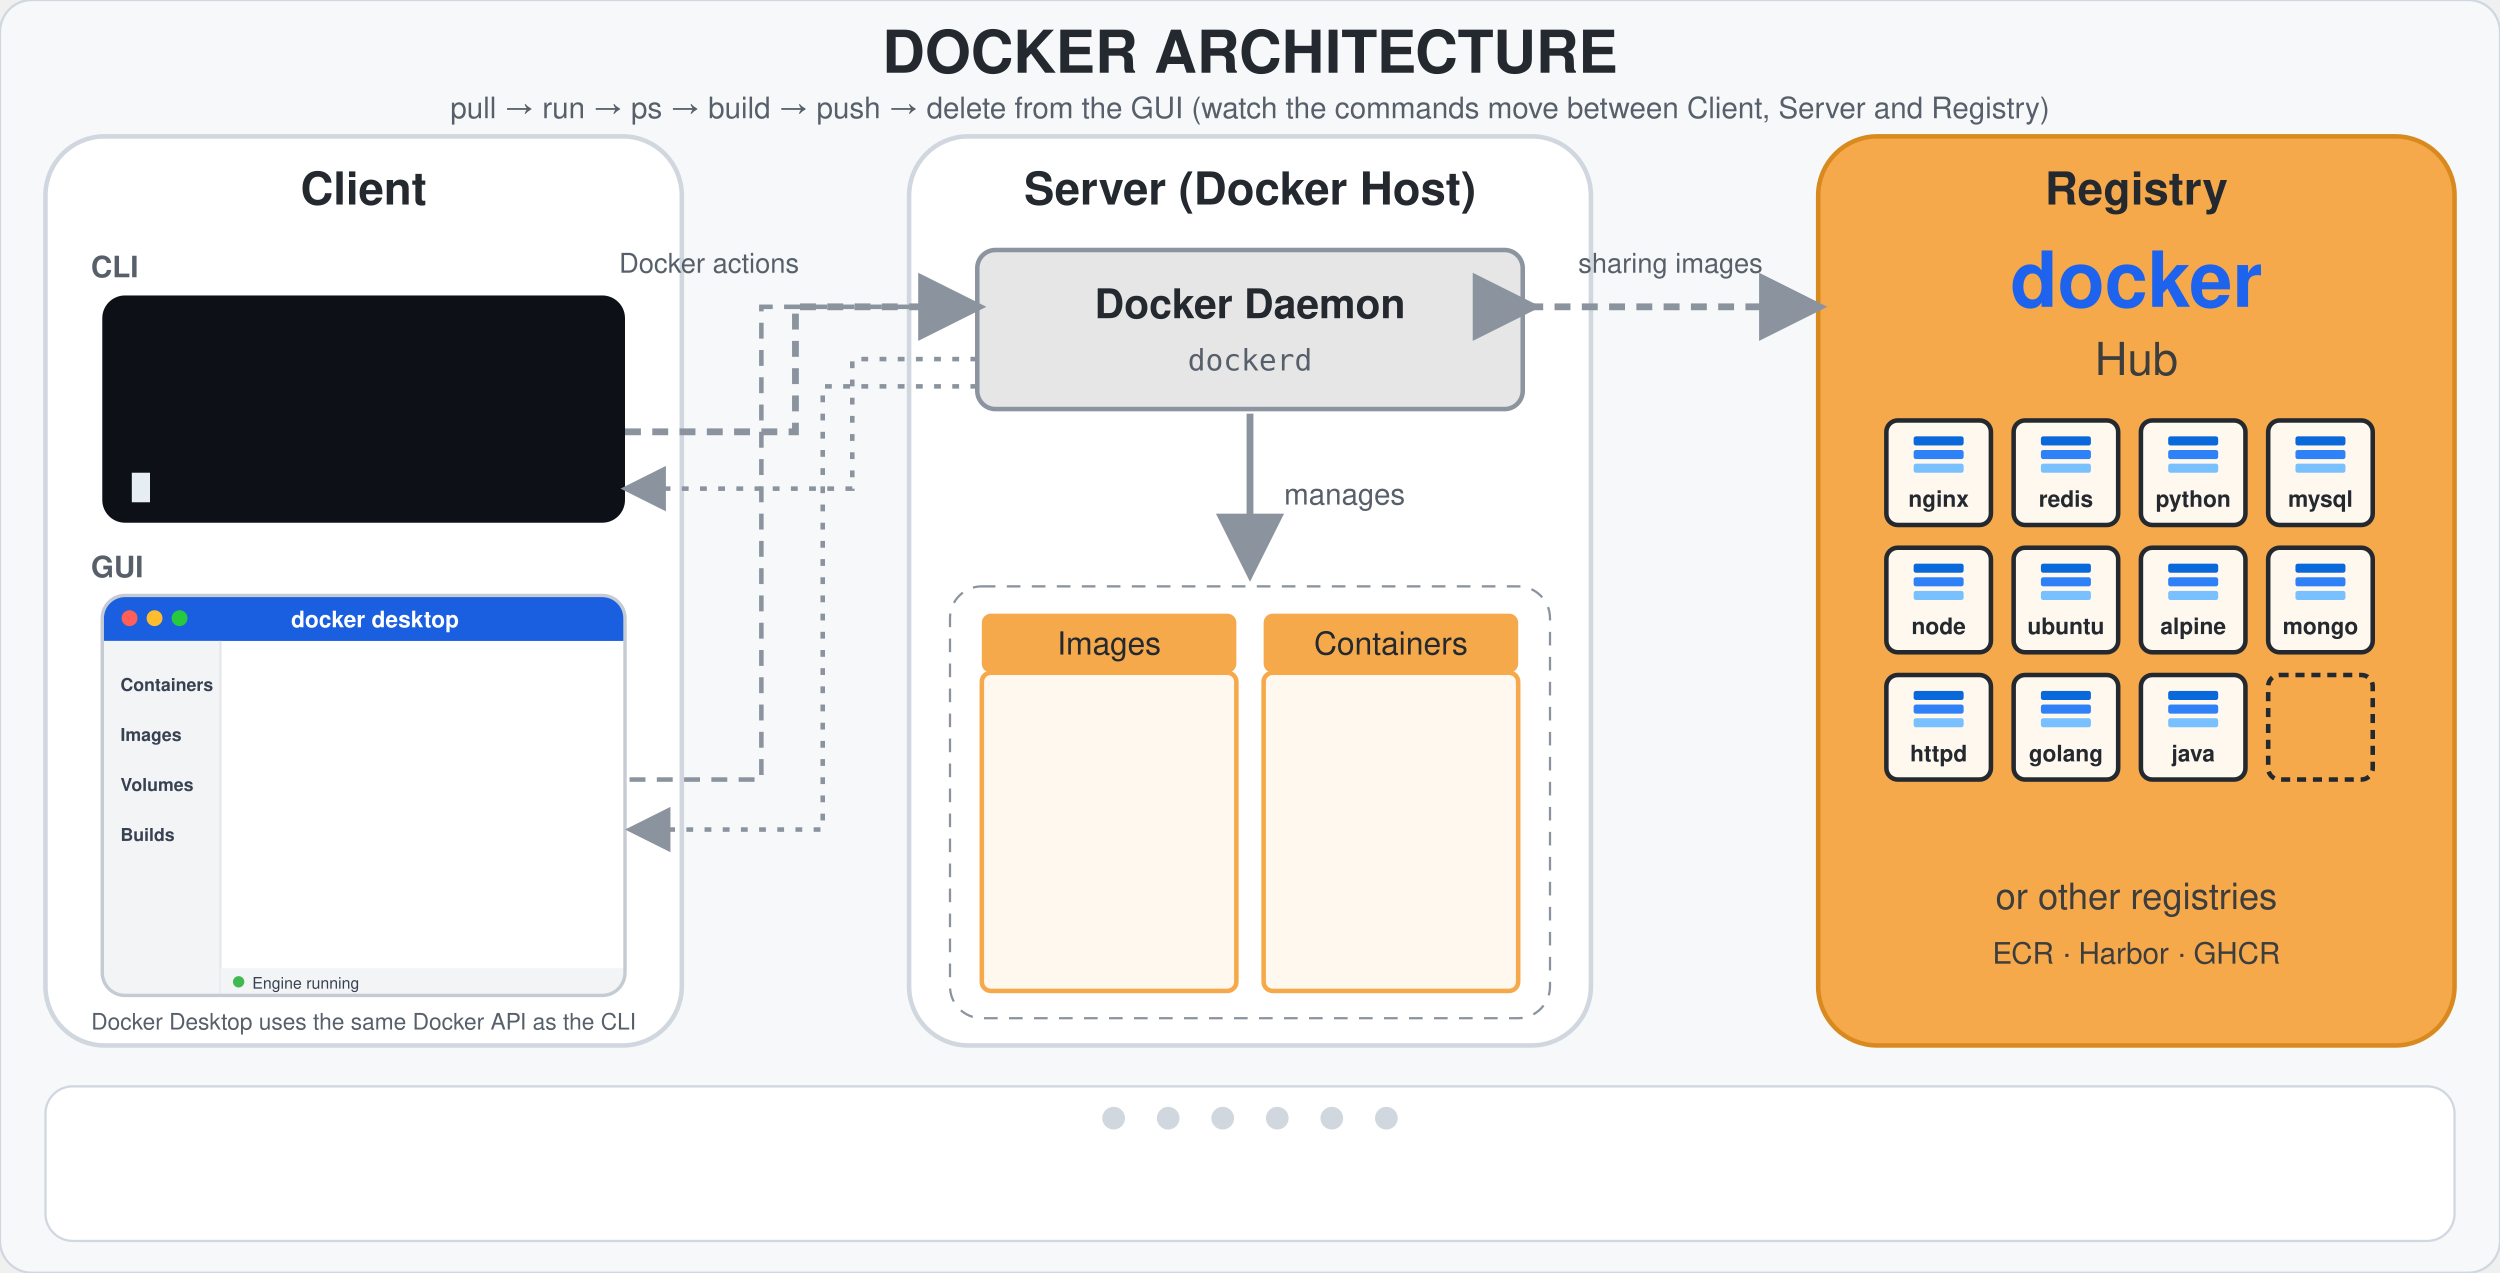
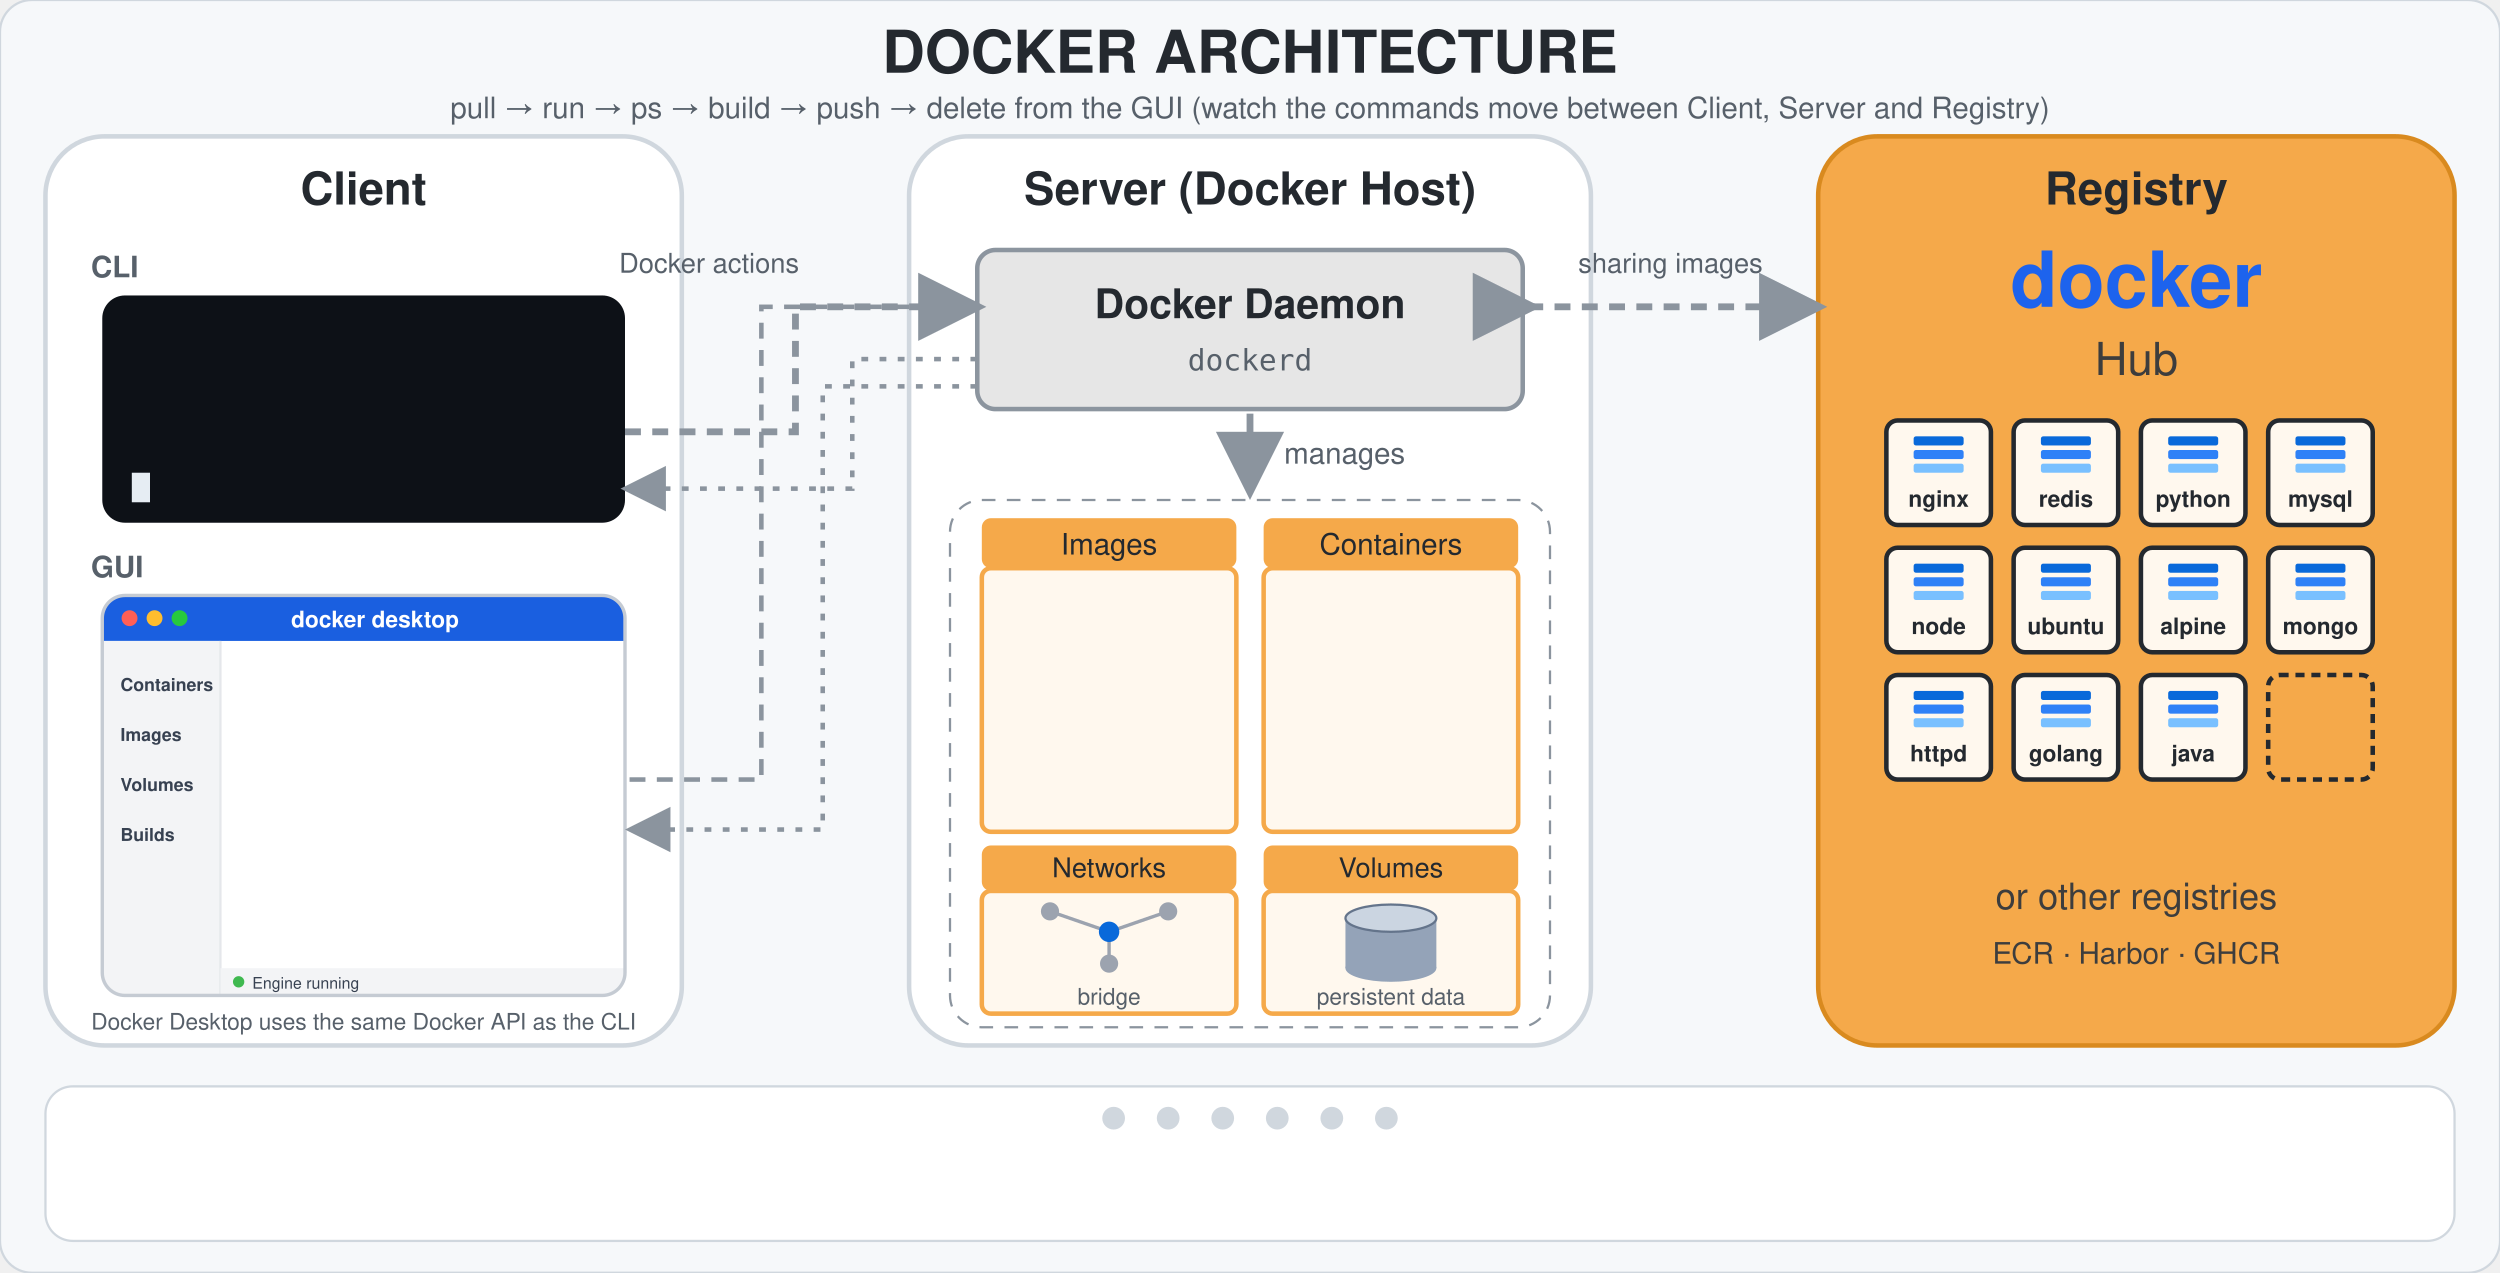
<svg xmlns="http://www.w3.org/2000/svg" viewBox="0 0 1100 560" width="1100" height="560" font-family="Segoe UI, Helvetica, Arial, sans-serif">
  <defs>
    <marker id="arrow" markerWidth="10" markerHeight="10" refX="8" refY="5" orient="auto">
      <path d="M0,0 L10,5 L0,10 z" fill="#8b949e" />
    </marker>
  </defs>
  <rect x="0" y="0" width="1100" height="560" rx="14" fill="#f6f8fa" stroke="#d0d7de" />
  <text x="550" y="32" text-anchor="middle" font-size="26" font-weight="700" fill="#24292f">DOCKER ARCHITECTURE</text>
  <text x="550" y="52" text-anchor="middle" font-size="13" fill="#57606a">pull → run → ps → build → push → delete from the GUI   (watch the commands move between Client, Server and Registry)</text>
  <rect x="20" y="60" width="280" height="400" rx="26" fill="#ffffff" stroke="#d0d7de" stroke-width="2" />
  <text x="160" y="90" text-anchor="middle" font-size="20" font-weight="700" fill="#24292f">Client</text>
  <text x="40" y="122" font-size="13" font-weight="600" fill="#57606a">CLI</text>
  <rect x="45" y="130" width="230" height="100" rx="10" fill="#0d1117" />
  <text x="58" y="152" font-size="11" fill="#7ee787" font-family="monospace" opacity="0">
    <animate attributeName="opacity" values="0;0;1;1;0;0" keyTimes="0;0.009;0.016;0.191;0.197;1" dur="32s" repeatCount="indefinite" />$ docker pull nginx</text>
  <text x="58" y="152" font-size="11" fill="#7ee787" font-family="monospace" opacity="0">
    <animate attributeName="opacity" values="0;0;1;1;0;0" keyTimes="0;0.197;0.203;0.331;0.338;1" dur="32s" repeatCount="indefinite" />$ docker run -d --name web nginx</text>
  <text x="58" y="152" font-size="11" fill="#7ee787" font-family="monospace" opacity="0">
    <animate attributeName="opacity" values="0;0;1;1;0;0" keyTimes="0;0.338;0.344;0.472;0.478;1" dur="32s" repeatCount="indefinite" />$ docker ps</text>
  <text x="58" y="152" font-size="11" fill="#7ee787" font-family="monospace" opacity="0">
    <animate attributeName="opacity" values="0;0;1;1;0;0" keyTimes="0;0.478;0.484;0.637;0.644;1" dur="32s" repeatCount="indefinite" />$ docker build -t myapp .</text>
  <text x="58" y="152" font-size="11" fill="#7ee787" font-family="monospace" opacity="0">
    <animate attributeName="opacity" values="0;0;1;1;0;0" keyTimes="0;0.644;0.65;0.838;0.844;1" dur="32s" repeatCount="indefinite" />$ docker push myuser/myapp</text>
  <text x="58" y="152" font-size="11" fill="#8b949e" font-family="monospace" opacity="0">
    <animate attributeName="opacity" values="0;0;1;1;0;0" keyTimes="0;0.844;0.85;0.981;0.988;1" dur="32s" repeatCount="indefinite" /># same action, from the GUI</text>
  <text x="58" y="172" font-size="11" fill="#c9d1d9" font-family="monospace" opacity="0">
    <animate attributeName="opacity" values="0;0;1;1;0;0" keyTimes="0;0.156;0.163;0.191;0.197;1" dur="32s" repeatCount="indefinite" />Status: Downloaded</text>
  <text x="58" y="188" font-size="11" fill="#c9d1d9" font-family="monospace" opacity="0">
    <animate attributeName="opacity" values="0;0;1;1;0;0" keyTimes="0;0.156;0.163;0.191;0.197;1" dur="32s" repeatCount="indefinite" />newer image for nginx</text>
  <text x="58" y="172" font-size="11" fill="#c9d1d9" font-family="monospace" opacity="0">
    <animate attributeName="opacity" values="0;0;1;1;0;0" keyTimes="0;0.281;0.287;0.331;0.338;1" dur="32s" repeatCount="indefinite" />a3f9c1d2b7e4...</text>
  <text x="58" y="172" font-size="11" fill="#c9d1d9" font-family="monospace" opacity="0">
    <animate attributeName="opacity" values="0;0;1;1;0;0" keyTimes="0;0.434;0.441;0.472;0.478;1" dur="32s" repeatCount="indefinite" />NAMES IMAGE STATUS</text>
  <text x="58" y="188" font-size="11" fill="#c9d1d9" font-family="monospace" opacity="0">
    <animate attributeName="opacity" values="0;0;1;1;0;0" keyTimes="0;0.434;0.441;0.472;0.478;1" dur="32s" repeatCount="indefinite" />web   nginx Up 5s</text>
  <text x="58" y="172" font-size="11" fill="#c9d1d9" font-family="monospace" opacity="0">
    <animate attributeName="opacity" values="0;0;1;1;0;0" keyTimes="0;0.588;0.594;0.637;0.644;1" dur="32s" repeatCount="indefinite" />naming to</text>
  <text x="58" y="188" font-size="11" fill="#c9d1d9" font-family="monospace" opacity="0">
    <animate attributeName="opacity" values="0;0;1;1;0;0" keyTimes="0;0.588;0.594;0.637;0.644;1" dur="32s" repeatCount="indefinite" />docker.io/library/myapp</text>
  <text x="58" y="172" font-size="11" fill="#c9d1d9" font-family="monospace" opacity="0">
    <animate attributeName="opacity" values="0;0;1;1;0;0" keyTimes="0;0.8;0.806;0.838;0.844;1" dur="32s" repeatCount="indefinite" />latest: digest:</text>
  <text x="58" y="188" font-size="11" fill="#c9d1d9" font-family="monospace" opacity="0">
    <animate attributeName="opacity" values="0;0;1;1;0;0" keyTimes="0;0.8;0.806;0.838;0.844;1" dur="32s" repeatCount="indefinite" />sha256:9f2c... pushed</text>
  <rect x="58" y="208" width="8" height="13" fill="#e6edf3">
    <animate attributeName="opacity" values="1;0;1" dur="1s" repeatCount="indefinite" />
  </rect>
  <text x="40" y="254" font-size="13" font-weight="600" fill="#57606a">GUI</text>
  <clipPath id="guiclip">
    <rect x="45" y="262" width="230" height="176" rx="10" />
  </clipPath>
  <g clip-path="url(#guiclip)">
    <rect x="45" y="262" width="230" height="176" fill="#ffffff" />
    <rect x="45" y="262" width="230" height="20" fill="#1a5fe0" />
    <circle cx="57" cy="272" r="3.5" fill="#ff5f56" />
    <circle cx="68" cy="272" r="3.5" fill="#ffbd2e" />
    <circle cx="79" cy="272" r="3.5" fill="#27c93f" />
    <text x="165" y="276" text-anchor="middle" font-size="10" font-weight="700" fill="#ffffff">docker desktop</text>
    <rect x="45" y="282" width="52" height="156" fill="#f3f4f6" />
    <line x1="97" y1="282" x2="97" y2="438" stroke="#e5e7eb" />
    <rect x="48" y="292" width="46" height="18" rx="4" fill="#dbe7ff" opacity="0">
      <animate attributeName="opacity" values="0;0;1;1;0;0;1;1;0;0;1;1;0;0" keyTimes="0;0.003;0.009;0.122;0.128;0.259;0.266;0.537;0.544;0.656;0.662;0.981;0.988;1" dur="32s" repeatCount="indefinite" />
    </rect>
    <rect x="48" y="314" width="46" height="18" rx="4" fill="#dbe7ff" opacity="0">
      <animate attributeName="opacity" values="0;0;1;1;0;0;1;1;0;0" keyTimes="0;0.128;0.134;0.253;0.259;0.544;0.55;0.65;0.656;1" dur="32s" repeatCount="indefinite" />
    </rect>
    <text x="53" y="304" font-size="7.8" font-weight="600" fill="#374151">Containers</text>
    <text x="53" y="326" font-size="7.8" font-weight="600" fill="#374151">Images</text>
    <text x="53" y="348" font-size="7.8" font-weight="600" fill="#374151">Volumes</text>
    <text x="53" y="370" font-size="7.8" font-weight="600" fill="#374151">Builds</text>
    <rect x="97" y="426" width="178" height="12" fill="#f3f4f6" />
    <circle cx="105" cy="432" r="2.5" fill="#3fb950" />
    <text x="111" y="435" font-size="7" fill="#374151">Engine running</text>
    <g opacity="0">
      <animate attributeName="opacity" values="0;0;1;1;0;0;1;1;0;0;1;1;0;0" keyTimes="0;0.003;0.009;0.122;0.128;0.259;0.266;0.537;0.544;0.656;0.662;0.981;0.988;1" dur="32s" repeatCount="indefinite" />
      <text x="106" y="300" font-size="12" font-weight="700" fill="#111827">Containers</text>
      <text x="120" y="322" font-size="8" fill="#6b7280">Name</text>
      <text x="160" y="322" font-size="8" fill="#6b7280">Image</text>
      <text x="222" y="322" font-size="8" fill="#6b7280">Actions</text>
      <line x1="102" y1="326" x2="270" y2="326" stroke="#e5e7eb" />
    </g>
    <text x="120" y="346" font-size="9" fill="#6b7280" opacity="0">
      <animate attributeName="opacity" values="0;0;1;1;0;0;1;1;0;0" keyTimes="0;0.003;0.009;0.122;0.128;0.938;0.944;0.981;0.988;1" dur="32s" repeatCount="indefinite" />No containers running</text>
    <g opacity="0">
      <animate attributeName="opacity" values="0;0;1;1;0;0;1;1;0;0" keyTimes="0;0.266;0.272;0.537;0.544;0.656;0.662;0.931;0.938;1" dur="32s" repeatCount="indefinite" />
      <rect x="102" y="331" width="168" height="22" rx="3" fill="#f9fafb" stroke="#e5e7eb" />
      <circle cx="112" cy="342" r="4" fill="#3fb950" />
      <text x="120" y="345" font-size="9.5" fill="#111827">web</text>
      <text x="160" y="345" font-size="9.5" fill="#1d4ed8" text-decoration="underline">nginx</text>
      <rect x="205" y="337" width="9" height="9" rx="1.5" fill="#9ca3af" />
      <circle cx="228" cy="338" r="1.3" fill="#6b7280" />
      <circle cx="228" cy="342" r="1.3" fill="#6b7280" />
      <circle cx="228" cy="346" r="1.3" fill="#6b7280" />
      <line x1="247" y1="338" x2="257" y2="338" stroke="#6b7280" stroke-width="1.8" />
      <rect x="249" y="340" width="6" height="8" rx="1" fill="#6b7280" />
    </g>
    <g opacity="0">
      <animate attributeName="opacity" values="0;0;1;1;0;0;1;1;0;0" keyTimes="0;0.128;0.134;0.253;0.259;0.544;0.55;0.65;0.656;1" dur="32s" repeatCount="indefinite" />
      <text x="106" y="300" font-size="12" font-weight="700" fill="#111827">Images</text>
      <text x="110" y="322" font-size="8" fill="#6b7280">Name</text>
      <text x="172" y="322" font-size="8" fill="#6b7280">Tag</text>
      <text x="228" y="322" font-size="8" fill="#6b7280">Size</text>
      <line x1="102" y1="326" x2="270" y2="326" stroke="#e5e7eb" />
    </g>
    <g opacity="0">
      <animate attributeName="opacity" values="0;0;1;1;0;0;1;1;0;0" keyTimes="0;0.153;0.159;0.253;0.259;0.544;0.55;0.65;0.656;1" dur="32s" repeatCount="indefinite" />
      <rect x="102" y="331" width="168" height="22" rx="3" fill="#f9fafb" stroke="#e5e7eb" />
      <text x="110" y="345" font-size="9.5" fill="#111827">nginx</text>
      <text x="172" y="345" font-size="9.5" fill="#6b7280">latest</text>
      <text x="228" y="345" font-size="9.5" fill="#6b7280">192 MB</text>
    </g>
    <g opacity="0">
      <animate attributeName="opacity" values="0;0;1;1;0;0" keyTimes="0;0.572;0.578;0.65;0.656;1" dur="32s" repeatCount="indefinite" />
      <rect x="102" y="357" width="168" height="22" rx="3" fill="#f9fafb" stroke="#e5e7eb" />
      <text x="110" y="371" font-size="9.5" fill="#111827">myapp</text>
      <text x="172" y="371" font-size="9.5" fill="#6b7280">latest</text>
      <text x="228" y="371" font-size="9.5" fill="#6b7280">45 MB</text>
    </g>
  </g>
  <rect x="45" y="262" width="230" height="176" rx="10" fill="none" stroke="#c5cbd3" stroke-width="1.5" />
  <rect x="45" y="262" width="230" height="176" rx="10" fill="none" stroke="#388bfd" stroke-width="3" opacity="0">
    <animate attributeName="opacity" values="0;0;1;1;0;0;1;1;0;0;1;1;0;0;1;1;0;0;1;1;0;0" keyTimes="0;0.131;0.138;0.15;0.156;0.263;0.269;0.281;0.287;0.544;0.55;0.569;0.575;0.794;0.8;0.812;0.819;0.941;0.947;0.959;0.966;1" dur="32s" repeatCount="indefinite" />
  </rect>
  <text x="160" y="453" text-anchor="middle" font-size="10" fill="#57606a">Docker Desktop uses the same Docker API as the CLI</text>
  <rect x="400" y="60" width="300" height="400" rx="26" fill="#ffffff" stroke="#d0d7de" stroke-width="2" />
  <text x="550" y="90" text-anchor="middle" font-size="20" font-weight="700" fill="#24292f">Server (Docker Host)</text>
  <rect x="430" y="110" width="240" height="70" rx="8" fill="#e6e6e6" stroke="#8c959f" stroke-width="2" />
  <rect x="430" y="110" width="240" height="70" rx="8" fill="#a5d0ff" stroke="#388bfd" stroke-width="2" opacity="0">
    <animate attributeName="opacity" values="0;0;1;1;0;0;1;1;0;0;1;1;0;0;1;1;0;0;1;1;0;0;1;1;0;0" keyTimes="0;0.056;0.062;0.15;0.156;0.244;0.25;0.275;0.281;0.384;0.391;0.394;0.4;0.525;0.531;0.581;0.588;0.691;0.697;0.794;0.8;0.925;0.931;0.934;0.941;1" dur="32s" repeatCount="indefinite" />
  </rect>
  <text x="550" y="140" text-anchor="middle" font-size="18" font-weight="600" fill="#24292f">Docker Daemon</text>
  <text x="550" y="163" text-anchor="middle" font-size="13" fill="#57606a" font-family="monospace">dockerd</text>
-   <line x1="550" y1="182" x2="550" y2="250" stroke="#8b949e" stroke-width="3" marker-end="url(#arrow)" />
-   <text x="565" y="222" font-size="13" fill="#57606a">manages</text>
-   <rect x="418" y="258" width="264" height="190" rx="14" fill="none" stroke="#8b949e" stroke-dasharray="6 5" />
-   <rect x="432" y="270" width="112" height="26" rx="4" fill="#f5a94a" />
-   <text x="488" y="288" text-anchor="middle" font-size="14" fill="#24292f">Images</text>
-   <rect x="556" y="270" width="112" height="26" rx="4" fill="#f5a94a" />
-   <text x="612" y="288" text-anchor="middle" font-size="14" fill="#24292f">Containers</text>
-   <rect x="432" y="296" width="112" height="140" rx="4" fill="#fff8ee" stroke="#f5a94a" stroke-width="2" />
-   <rect x="556" y="296" width="112" height="140" rx="4" fill="#fff8ee" stroke="#f5a94a" stroke-width="2" />
-   <rect x="452" y="302" width="72" height="12" rx="3" fill="#0969da" opacity="0">
+   <line x1="550" y1="182" x2="550" y2="214" stroke="#8b949e" stroke-width="3" marker-end="url(#arrow)" />
+   <text x="565" y="204" font-size="13" fill="#57606a">manages</text>
+   <rect x="418" y="220" width="264" height="232" rx="14" fill="none" stroke="#8b949e" stroke-dasharray="6 5" />
+   <rect x="432" y="228" width="112" height="22" rx="4" fill="#f5a94a" />
+   <text x="488" y="244" text-anchor="middle" font-size="13" fill="#24292f">Images</text>
+   <rect x="432" y="250" width="112" height="116" rx="4" fill="#fff8ee" stroke="#f5a94a" stroke-width="2" />
+   <rect x="556" y="228" width="112" height="22" rx="4" fill="#f5a94a" />
+   <text x="612" y="244" text-anchor="middle" font-size="13" fill="#24292f">Containers</text>
+   <rect x="556" y="250" width="112" height="116" rx="4" fill="#fff8ee" stroke="#f5a94a" stroke-width="2" />
+   <rect x="432" y="372" width="112" height="20" rx="4" fill="#f5a94a" />
+   <text x="488" y="386" text-anchor="middle" font-size="12" fill="#24292f">Networks</text>
+   <rect x="432" y="392" width="112" height="54" rx="4" fill="#fff8ee" stroke="#f5a94a" stroke-width="2" />
+   <rect x="556" y="372" width="112" height="20" rx="4" fill="#f5a94a" />
+   <text x="612" y="386" text-anchor="middle" font-size="12" fill="#24292f">Volumes</text>
+   <rect x="556" y="392" width="112" height="54" rx="4" fill="#fff8ee" stroke="#f5a94a" stroke-width="2" />
+   <rect x="452" y="256" width="72" height="10" rx="2" fill="#0969da" opacity="0">
    <animate attributeName="opacity" values="0;0;1;1;0;0" keyTimes="0;0.125;0.131;0.981;0.988;1" dur="32s" repeatCount="indefinite" />
  </rect>
-   <rect x="452" y="317" width="72" height="12" rx="3" fill="#2f81f7" opacity="0">
+   <rect x="452" y="268" width="72" height="10" rx="2" fill="#2f81f7" opacity="0">
    <animate attributeName="opacity" values="0;0;1;1;0;0" keyTimes="0;0.134;0.141;0.981;0.988;1" dur="32s" repeatCount="indefinite" />
  </rect>
-   <rect x="452" y="332" width="72" height="12" rx="3" fill="#79c0ff" opacity="0">
+   <rect x="452" y="280" width="72" height="10" rx="2" fill="#79c0ff" opacity="0">
    <animate attributeName="opacity" values="0;0;1;1;0;0" keyTimes="0;0.144;0.15;0.981;0.988;1" dur="32s" repeatCount="indefinite" />
  </rect>
-   <text x="488" y="358" text-anchor="middle" font-size="12" fill="#57606a" opacity="0">
+   <text x="488" y="302" text-anchor="middle" font-size="11" fill="#57606a" opacity="0">
    <animate attributeName="opacity" values="0;0;1;1;0;0" keyTimes="0;0.144;0.15;0.981;0.988;1" dur="32s" repeatCount="indefinite" />nginx</text>
-   <rect x="452" y="369" width="72" height="12" rx="3" fill="#1a7f37" opacity="0">
+   <rect x="452" y="310" width="72" height="10" rx="2" fill="#1a7f37" opacity="0">
    <animate attributeName="opacity" values="0;0;1;1;0;0" keyTimes="0;0.537;0.544;0.981;0.988;1" dur="32s" repeatCount="indefinite" />
  </rect>
-   <rect x="452" y="384" width="72" height="12" rx="3" fill="#2da44e" opacity="0">
+   <rect x="452" y="322" width="72" height="10" rx="2" fill="#2da44e" opacity="0">
    <animate attributeName="opacity" values="0;0;1;1;0;0" keyTimes="0;0.55;0.556;0.981;0.988;1" dur="32s" repeatCount="indefinite" />
  </rect>
-   <rect x="452" y="399" width="72" height="12" rx="3" fill="#56d364" opacity="0">
+   <rect x="452" y="334" width="72" height="10" rx="2" fill="#56d364" opacity="0">
    <animate attributeName="opacity" values="0;0;1;1;0;0" keyTimes="0;0.562;0.569;0.981;0.988;1" dur="32s" repeatCount="indefinite" />
  </rect>
-   <text x="488" y="425" text-anchor="middle" font-size="12" fill="#57606a" opacity="0">
+   <text x="488" y="358" text-anchor="middle" font-size="11" fill="#57606a" opacity="0">
    <animate attributeName="opacity" values="0;0;1;1;0;0" keyTimes="0;0.562;0.569;0.981;0.988;1" dur="32s" repeatCount="indefinite" />myapp</text>
  <g opacity="0">
    <animate attributeName="opacity" values="0;0;1;1;0;0" keyTimes="0;0.256;0.263;0.928;0.934;1" dur="32s" repeatCount="indefinite" />
-     <polygon points="612,326 646,344 646,382 612,400 578,382 578,344" fill="#4b6584" stroke="#2f3e50" stroke-width="2" />
-     <polyline points="578,344 612,362 646,344" fill="none" stroke="#2f3e50" stroke-width="2" />
-     <line x1="612" y1="362" x2="612" y2="400" stroke="#2f3e50" stroke-width="2" />
-     <circle cx="612" cy="362" r="6" fill="#3fb950">
-       <animate attributeName="r" values="5;8;5" dur="1.2s" repeatCount="indefinite" />
+     <polygon points="612,278 638,291 638,318 612,331 586,318 586,291" fill="#4b6584" stroke="#2f3e50" stroke-width="2" />
+     <polyline points="586,291 612,305 638,291" fill="none" stroke="#2f3e50" stroke-width="2" />
+     <line x1="612" y1="305" x2="612" y2="331" stroke="#2f3e50" stroke-width="2" />
+     <circle cx="612" cy="305" r="5" fill="#3fb950">
+       <animate attributeName="r" values="4;7;4" dur="1.2s" repeatCount="indefinite" />
    </circle>
-     <text x="612" y="422" text-anchor="middle" font-size="13" fill="#57606a">web (nginx)</text>
-   </g>
+     <text x="612" y="352" text-anchor="middle" font-size="12" fill="#57606a">web (nginx)</text>
+   </g>
+   <g stroke="#9ca3af" stroke-width="1.5">
+     <line x1="488" y1="410" x2="462" y2="401" />
+     <line x1="488" y1="410" x2="514" y2="401" />
+     <line x1="488" y1="410" x2="488" y2="424" />
+   </g>
+   <circle cx="488" cy="410" r="4.5" fill="#0969da" />
+   <circle cx="462" cy="401" r="4" fill="#9ca3af" />
+   <circle cx="488" cy="424" r="4" fill="#9ca3af" />
+   <circle cx="514" cy="401" r="4" fill="#9ca3af" />
+   <circle cx="514" cy="401" r="4.5" fill="#3fb950" opacity="0">
+     <animate attributeName="opacity" values="0;0;1;1;0;0" keyTimes="0;0.256;0.263;0.928;0.934;1" dur="32s" repeatCount="indefinite" />
+   </circle>
+   <text x="488" y="442" text-anchor="middle" font-size="10" fill="#57606a">bridge</text>
+   <rect x="592" y="404" width="40" height="22" fill="#94a3b8" />
+   <ellipse cx="612" cy="426" rx="20" ry="6" fill="#94a3b8" />
+   <ellipse cx="612" cy="404" rx="20" ry="6" fill="#cbd5e1" stroke="#64748b" />
+   <text x="612" y="442" text-anchor="middle" font-size="10" fill="#57606a">persistent data</text>
  <rect x="800" y="60" width="280" height="400" rx="26" fill="#f5a94a" stroke="#d98a1f" stroke-width="2" />
  <text x="940" y="90" text-anchor="middle" font-size="20" font-weight="700" fill="#24292f">Registry</text>
  <text x="940" y="135" text-anchor="middle" font-size="34" font-weight="700" fill="#1d63ed">docker</text>
  <text x="940" y="165" text-anchor="middle" font-size="20" fill="#3d3d3d">Hub</text>
  <rect x="830" y="185" width="46" height="46" rx="5" fill="#fff8ee" stroke="#24292f" stroke-width="2" />
  <rect x="842" y="192" width="22" height="4" rx="1" fill="#0969da" />
  <rect x="842" y="198" width="22" height="4" rx="1" fill="#2f81f7" />
  <rect x="842" y="204" width="22" height="4" rx="1" fill="#79c0ff" />
  <text x="853" y="223" text-anchor="middle" font-size="10" font-weight="700" fill="#24292f">nginx</text>
  <rect x="886" y="185" width="46" height="46" rx="5" fill="#fff8ee" stroke="#24292f" stroke-width="2" />
  <rect x="898" y="192" width="22" height="4" rx="1" fill="#0969da" />
  <rect x="898" y="198" width="22" height="4" rx="1" fill="#2f81f7" />
  <rect x="898" y="204" width="22" height="4" rx="1" fill="#79c0ff" />
  <text x="909" y="223" text-anchor="middle" font-size="10" font-weight="700" fill="#24292f">redis</text>
  <rect x="942" y="185" width="46" height="46" rx="5" fill="#fff8ee" stroke="#24292f" stroke-width="2" />
  <rect x="954" y="192" width="22" height="4" rx="1" fill="#0969da" />
  <rect x="954" y="198" width="22" height="4" rx="1" fill="#2f81f7" />
  <rect x="954" y="204" width="22" height="4" rx="1" fill="#79c0ff" />
  <text x="965" y="223" text-anchor="middle" font-size="10" font-weight="700" fill="#24292f">python</text>
  <rect x="998" y="185" width="46" height="46" rx="5" fill="#fff8ee" stroke="#24292f" stroke-width="2" />
  <rect x="1010" y="192" width="22" height="4" rx="1" fill="#0969da" />
  <rect x="1010" y="198" width="22" height="4" rx="1" fill="#2f81f7" />
  <rect x="1010" y="204" width="22" height="4" rx="1" fill="#79c0ff" />
  <text x="1021" y="223" text-anchor="middle" font-size="10" font-weight="700" fill="#24292f">mysql</text>
  <rect x="830" y="241" width="46" height="46" rx="5" fill="#fff8ee" stroke="#24292f" stroke-width="2" />
  <rect x="842" y="248" width="22" height="4" rx="1" fill="#0969da" />
  <rect x="842" y="254" width="22" height="4" rx="1" fill="#2f81f7" />
  <rect x="842" y="260" width="22" height="4" rx="1" fill="#79c0ff" />
  <text x="853" y="279" text-anchor="middle" font-size="10" font-weight="700" fill="#24292f">node</text>
  <rect x="886" y="241" width="46" height="46" rx="5" fill="#fff8ee" stroke="#24292f" stroke-width="2" />
  <rect x="898" y="248" width="22" height="4" rx="1" fill="#0969da" />
  <rect x="898" y="254" width="22" height="4" rx="1" fill="#2f81f7" />
  <rect x="898" y="260" width="22" height="4" rx="1" fill="#79c0ff" />
  <text x="909" y="279" text-anchor="middle" font-size="10" font-weight="700" fill="#24292f">ubuntu</text>
  <rect x="942" y="241" width="46" height="46" rx="5" fill="#fff8ee" stroke="#24292f" stroke-width="2" />
  <rect x="954" y="248" width="22" height="4" rx="1" fill="#0969da" />
  <rect x="954" y="254" width="22" height="4" rx="1" fill="#2f81f7" />
  <rect x="954" y="260" width="22" height="4" rx="1" fill="#79c0ff" />
  <text x="965" y="279" text-anchor="middle" font-size="10" font-weight="700" fill="#24292f">alpine</text>
  <rect x="998" y="241" width="46" height="46" rx="5" fill="#fff8ee" stroke="#24292f" stroke-width="2" />
  <rect x="1010" y="248" width="22" height="4" rx="1" fill="#0969da" />
  <rect x="1010" y="254" width="22" height="4" rx="1" fill="#2f81f7" />
  <rect x="1010" y="260" width="22" height="4" rx="1" fill="#79c0ff" />
  <text x="1021" y="279" text-anchor="middle" font-size="10" font-weight="700" fill="#24292f">mongo</text>
  <rect x="830" y="297" width="46" height="46" rx="5" fill="#fff8ee" stroke="#24292f" stroke-width="2" />
  <rect x="842" y="304" width="22" height="4" rx="1" fill="#0969da" />
  <rect x="842" y="310" width="22" height="4" rx="1" fill="#2f81f7" />
  <rect x="842" y="316" width="22" height="4" rx="1" fill="#79c0ff" />
  <text x="853" y="335" text-anchor="middle" font-size="10" font-weight="700" fill="#24292f">httpd</text>
  <rect x="886" y="297" width="46" height="46" rx="5" fill="#fff8ee" stroke="#24292f" stroke-width="2" />
  <rect x="898" y="304" width="22" height="4" rx="1" fill="#0969da" />
  <rect x="898" y="310" width="22" height="4" rx="1" fill="#2f81f7" />
  <rect x="898" y="316" width="22" height="4" rx="1" fill="#79c0ff" />
  <text x="909" y="335" text-anchor="middle" font-size="10" font-weight="700" fill="#24292f">golang</text>
  <rect x="942" y="297" width="46" height="46" rx="5" fill="#fff8ee" stroke="#24292f" stroke-width="2" />
  <rect x="954" y="304" width="22" height="4" rx="1" fill="#0969da" />
  <rect x="954" y="310" width="22" height="4" rx="1" fill="#2f81f7" />
  <rect x="954" y="316" width="22" height="4" rx="1" fill="#79c0ff" />
  <text x="965" y="335" text-anchor="middle" font-size="10" font-weight="700" fill="#24292f">java</text>
  <rect x="998" y="297" width="46" height="46" rx="5" fill="none" stroke="#24292f" stroke-width="2" stroke-dasharray="4 3" />
  <g opacity="0">
    <animate attributeName="opacity" values="0;0;1;1;0;0" keyTimes="0;0.056;0.062;0.147;0.153;1" dur="32s" repeatCount="indefinite" />
    <rect x="830" y="185" width="46" height="46" rx="5" fill="#2f81f7" stroke="#24292f" stroke-width="2" />
    <rect x="842" y="192" width="22" height="4" rx="1" fill="#0969da" />
    <rect x="842" y="198" width="22" height="4" rx="1" fill="#2f81f7" />
    <rect x="842" y="204" width="22" height="4" rx="1" fill="#79c0ff" />
    <text x="853" y="223" text-anchor="middle" font-size="10" font-weight="700" fill="#ffffff">nginx</text>
  </g>
  <g opacity="0">
    <animate attributeName="opacity" values="0;0;1;1;0;0" keyTimes="0;0.791;0.797;0.981;0.988;1" dur="32s" repeatCount="indefinite" />
    <rect x="998" y="297" width="46" height="46" rx="5" fill="#2da44e" stroke="#24292f" stroke-width="2" />
    <rect x="1010" y="304" width="22" height="4" rx="1" fill="#0969da" />
    <rect x="1010" y="310" width="22" height="4" rx="1" fill="#2f81f7" />
    <rect x="1010" y="316" width="22" height="4" rx="1" fill="#79c0ff" />
    <text x="1021" y="335" text-anchor="middle" font-size="10" font-weight="700" fill="#ffffff">myapp</text>
  </g>
  <text x="940" y="400" text-anchor="middle" font-size="16" fill="#3d3d3d">or other registries</text>
  <text x="940" y="424" text-anchor="middle" font-size="13" fill="#3d3d3d">ECR · Harbor · GHCR</text>
  <path d="M 275 190 L 350 190 L 350 135 L 428 135" fill="none" stroke="#8b949e" stroke-width="3" stroke-dasharray="7 5" marker-end="url(#arrow)" />
  <text x="312" y="120" text-anchor="middle" font-size="12" fill="#57606a">Docker actions</text>
  <path d="M 430 158 L 375 158 L 375 215 L 277 215" fill="none" stroke="#8b949e" stroke-width="2" stroke-dasharray="3 5" marker-end="url(#arrow)" />
  <path d="M 277 343 L 335 343 L 335 135 L 428 135" fill="none" stroke="#8b949e" stroke-width="2" stroke-dasharray="7 5" />
  <path d="M 430 170 L 362 170 L 362 365 L 279 365" fill="none" stroke="#8b949e" stroke-width="2" stroke-dasharray="3 5" marker-end="url(#arrow)" />
  <line x1="672" y1="135" x2="798" y2="135" stroke="#8b949e" stroke-width="3" stroke-dasharray="7 5" marker-start="url(#arrow)" marker-end="url(#arrow)" />
  <text x="735" y="120" text-anchor="middle" font-size="12" fill="#57606a">sharing images</text>
  <g opacity="0">
    <animate attributeName="opacity" values="0;0;1;1;0;0" keyTimes="0;0.019;0.025;0.05;0.056;1" dur="32s" repeatCount="indefinite" />
    <animateMotion dur="32s" repeatCount="indefinite" calcMode="linear" keyPoints="0;0;1;1" keyTimes="0;0.019;0.056;1" path="M 275 190 L 350 190 L 350 135 L 428 135" />
    <rect x="-44" y="-11" width="88" height="22" rx="11" fill="#1f6feb" />
    <text y="4" text-anchor="middle" font-size="11" font-weight="700" fill="#ffffff">pull nginx</text>
  </g>
  <g opacity="0">
    <animate attributeName="opacity" values="0;0;1;1;0;0" keyTimes="0;0.206;0.212;0.237;0.244;1" dur="32s" repeatCount="indefinite" />
    <animateMotion dur="32s" repeatCount="indefinite" calcMode="linear" keyPoints="0;0;1;1" keyTimes="0;0.206;0.244;1" path="M 275 190 L 350 190 L 350 135 L 428 135" />
    <rect x="-50.5" y="-11" width="101" height="22" rx="11" fill="#1f6feb" />
    <text y="4" text-anchor="middle" font-size="11" font-weight="700" fill="#ffffff">run -d nginx</text>
  </g>
  <g opacity="0">
    <animate attributeName="opacity" values="0;0;1;1;0;0" keyTimes="0;0.347;0.353;0.378;0.384;1" dur="32s" repeatCount="indefinite" />
    <animateMotion dur="32s" repeatCount="indefinite" calcMode="linear" keyPoints="0;0;1;1" keyTimes="0;0.347;0.384;1" path="M 275 190 L 350 190 L 350 135 L 428 135" />
    <rect x="-25" y="-11" width="50" height="22" rx="11" fill="#1f6feb" />
    <text y="4" text-anchor="middle" font-size="11" font-weight="700" fill="#ffffff">ps</text>
  </g>
  <g opacity="0">
    <animate attributeName="opacity" values="0;0;1;1;0;0" keyTimes="0;0.487;0.494;0.519;0.525;1" dur="32s" repeatCount="indefinite" />
    <animateMotion dur="32s" repeatCount="indefinite" calcMode="linear" keyPoints="0;0;1;1" keyTimes="0;0.487;0.525;1" path="M 275 190 L 350 190 L 350 135 L 428 135" />
    <rect x="-33.5" y="-11" width="67" height="22" rx="11" fill="#1f6feb" />
    <text y="4" text-anchor="middle" font-size="11" font-weight="700" fill="#ffffff">build .</text>
  </g>
  <g opacity="0">
    <animate attributeName="opacity" values="0;0;1;1;0;0" keyTimes="0;0.653;0.659;0.684;0.691;1" dur="32s" repeatCount="indefinite" />
    <animateMotion dur="32s" repeatCount="indefinite" calcMode="linear" keyPoints="0;0;1;1" keyTimes="0;0.653;0.691;1" path="M 275 190 L 350 190 L 350 135 L 428 135" />
    <rect x="-44" y="-11" width="88" height="22" rx="11" fill="#1f6feb" />
    <text y="4" text-anchor="middle" font-size="11" font-weight="700" fill="#ffffff">push myapp</text>
  </g>
  <g opacity="0">
    <animate attributeName="opacity" values="0;0;1;1;0;0" keyTimes="0;0.887;0.894;0.919;0.925;1" dur="32s" repeatCount="indefinite" />
    <animateMotion dur="32s" repeatCount="indefinite" calcMode="linear" keyPoints="0;0;1;1" keyTimes="0;0.887;0.925;1" path="M 277 343 L 335 343 L 335 135 L 428 135" />
    <rect x="-44" y="-11" width="88" height="22" rx="11" fill="#1f6feb" />
    <text y="4" text-anchor="middle" font-size="11" font-weight="700" fill="#ffffff">DELETE web</text>
  </g>
  <g opacity="0">
    <animate attributeName="opacity" values="0;0;1;1;0;0" keyTimes="0;0.156;0.163;0.181;0.188;1" dur="32s" repeatCount="indefinite" />
    <animateMotion dur="32s" repeatCount="indefinite" calcMode="linear" keyPoints="0;0;1;1" keyTimes="0;0.156;0.188;1" path="M 430 158 L 375 158 L 375 215 L 277 215" />
    <rect x="-25" y="-11" width="50" height="22" rx="11" fill="#2da44e" />
    <text y="4" text-anchor="middle" font-size="11" font-weight="700" fill="#ffffff">done</text>
  </g>
  <g opacity="0">
    <animate attributeName="opacity" values="0;0;1;1;0;0" keyTimes="0;0.281;0.287;0.306;0.312;1" dur="32s" repeatCount="indefinite" />
    <animateMotion dur="32s" repeatCount="indefinite" calcMode="linear" keyPoints="0;0;1;1" keyTimes="0;0.281;0.312;1" path="M 430 158 L 375 158 L 375 215 L 277 215" />
    <rect x="-33.5" y="-11" width="67" height="22" rx="11" fill="#2da44e" />
    <text y="4" text-anchor="middle" font-size="11" font-weight="700" fill="#ffffff">started</text>
  </g>
  <g opacity="0">
    <animate attributeName="opacity" values="0;0;1;1;0;0" keyTimes="0;0.394;0.4;0.425;0.431;1" dur="32s" repeatCount="indefinite" />
    <animateMotion dur="32s" repeatCount="indefinite" calcMode="linear" keyPoints="0;0;1;1" keyTimes="0;0.394;0.431;1" path="M 430 158 L 375 158 L 375 215 L 277 215" />
    <rect x="-33.5" y="-11" width="67" height="22" rx="11" fill="#2da44e" />
    <text y="4" text-anchor="middle" font-size="11" font-weight="700" fill="#ffffff">web  Up</text>
  </g>
  <g opacity="0">
    <animate attributeName="opacity" values="0;0;1;1;0;0" keyTimes="0;0.588;0.594;0.613;0.619;1" dur="32s" repeatCount="indefinite" />
    <animateMotion dur="32s" repeatCount="indefinite" calcMode="linear" keyPoints="0;0;1;1" keyTimes="0;0.588;0.619;1" path="M 430 158 L 375 158 L 375 215 L 277 215" />
    <rect x="-27" y="-11" width="54" height="22" rx="11" fill="#2da44e" />
    <text y="4" text-anchor="middle" font-size="11" font-weight="700" fill="#ffffff">built</text>
  </g>
  <g opacity="0">
    <animate attributeName="opacity" values="0;0;1;1;0;0" keyTimes="0;0.8;0.806;0.825;0.831;1" dur="32s" repeatCount="indefinite" />
    <animateMotion dur="32s" repeatCount="indefinite" calcMode="linear" keyPoints="0;0;1;1" keyTimes="0;0.8;0.831;1" path="M 430 158 L 375 158 L 375 215 L 277 215" />
    <rect x="-30" y="-11" width="60" height="22" rx="11" fill="#2da44e" />
    <text y="4" text-anchor="middle" font-size="11" font-weight="700" fill="#ffffff">pushed</text>
  </g>
  <g opacity="0">
    <animate attributeName="opacity" values="0;0;1;1;0;0" keyTimes="0;0.941;0.947;0.963;0.969;1" dur="32s" repeatCount="indefinite" />
    <animateMotion dur="32s" repeatCount="indefinite" calcMode="linear" keyPoints="0;0;1;1" keyTimes="0;0.941;0.969;1" path="M 430 170 L 362 170 L 362 365 L 279 365" />
    <rect x="-33.5" y="-11" width="67" height="22" rx="11" fill="#2da44e" />
    <text y="4" text-anchor="middle" font-size="11" font-weight="700" fill="#ffffff">removed</text>
  </g>
  <g opacity="0">
    <animate attributeName="opacity" values="0;0;1;1;0;0" keyTimes="0;0.056;0.062;0.119;0.125;1" dur="32s" repeatCount="indefinite" />
-     <animateMotion dur="32s" repeatCount="indefinite" calcMode="linear" keyPoints="0;0;1;1" keyTimes="0;0.056;0.125;1" path="M 853 208 L 815 208 L 815 135 L 700 135 L 700 215 L 488 215 L 488 308" />
+     <animateMotion dur="32s" repeatCount="indefinite" calcMode="linear" keyPoints="0;0;1;1" keyTimes="0;0.056;0.125;1" path="M 853 208 L 815 208 L 815 135 L 700 135 L 700 200 L 488 200 L 488 261" />
    <rect x="-14" y="-8" width="28" height="16" rx="3" fill="#0969da" />
  </g>
  <g opacity="0">
    <animate attributeName="opacity" values="0;0;1;1;0;0" keyTimes="0;0.066;0.072;0.128;0.134;1" dur="32s" repeatCount="indefinite" />
-     <animateMotion dur="32s" repeatCount="indefinite" calcMode="linear" keyPoints="0;0;1;1" keyTimes="0;0.066;0.134;1" path="M 853 208 L 815 208 L 815 135 L 700 135 L 700 215 L 488 215 L 488 323" />
+     <animateMotion dur="32s" repeatCount="indefinite" calcMode="linear" keyPoints="0;0;1;1" keyTimes="0;0.066;0.134;1" path="M 853 208 L 815 208 L 815 135 L 700 135 L 700 200 L 488 200 L 488 273" />
    <rect x="-14" y="-8" width="28" height="16" rx="3" fill="#2f81f7" />
  </g>
  <g opacity="0">
    <animate attributeName="opacity" values="0;0;1;1;0;0" keyTimes="0;0.075;0.081;0.138;0.144;1" dur="32s" repeatCount="indefinite" />
-     <animateMotion dur="32s" repeatCount="indefinite" calcMode="linear" keyPoints="0;0;1;1" keyTimes="0;0.075;0.144;1" path="M 853 208 L 815 208 L 815 135 L 700 135 L 700 215 L 488 215 L 488 338" />
+     <animateMotion dur="32s" repeatCount="indefinite" calcMode="linear" keyPoints="0;0;1;1" keyTimes="0;0.075;0.144;1" path="M 853 208 L 815 208 L 815 135 L 700 135 L 700 200 L 488 200 L 488 285" />
    <rect x="-14" y="-8" width="28" height="16" rx="3" fill="#79c0ff" />
  </g>
  <g opacity="0">
    <animate attributeName="opacity" values="0;0;1;1;0;0" keyTimes="0;0.691;0.697;0.759;0.766;1" dur="32s" repeatCount="indefinite" />
-     <animateMotion dur="32s" repeatCount="indefinite" calcMode="linear" keyPoints="0;0;1;1" keyTimes="0;0.691;0.766;1" path="M 488 375 L 488 215 L 700 215 L 700 135 L 815 135 L 815 365 L 1021 365 L 1021 330" />
+     <animateMotion dur="32s" repeatCount="indefinite" calcMode="linear" keyPoints="0;0;1;1" keyTimes="0;0.691;0.766;1" path="M 488 315 L 488 200 L 700 200 L 700 135 L 815 135 L 815 365 L 1021 365 L 1021 330" />
    <rect x="-14" y="-8" width="28" height="16" rx="3" fill="#1a7f37" />
  </g>
  <g opacity="0">
    <animate attributeName="opacity" values="0;0;1;1;0;0" keyTimes="0;0.7;0.706;0.769;0.775;1" dur="32s" repeatCount="indefinite" />
-     <animateMotion dur="32s" repeatCount="indefinite" calcMode="linear" keyPoints="0;0;1;1" keyTimes="0;0.7;0.775;1" path="M 488 390 L 488 215 L 700 215 L 700 135 L 815 135 L 815 365 L 1021 365 L 1021 330" />
+     <animateMotion dur="32s" repeatCount="indefinite" calcMode="linear" keyPoints="0;0;1;1" keyTimes="0;0.7;0.775;1" path="M 488 327 L 488 200 L 700 200 L 700 135 L 815 135 L 815 365 L 1021 365 L 1021 330" />
    <rect x="-14" y="-8" width="28" height="16" rx="3" fill="#2da44e" />
  </g>
  <g opacity="0">
    <animate attributeName="opacity" values="0;0;1;1;0;0" keyTimes="0;0.709;0.716;0.778;0.784;1" dur="32s" repeatCount="indefinite" />
-     <animateMotion dur="32s" repeatCount="indefinite" calcMode="linear" keyPoints="0;0;1;1" keyTimes="0;0.709;0.784;1" path="M 488 405 L 488 215 L 700 215 L 700 135 L 815 135 L 815 365 L 1021 365 L 1021 330" />
+     <animateMotion dur="32s" repeatCount="indefinite" calcMode="linear" keyPoints="0;0;1;1" keyTimes="0;0.709;0.784;1" path="M 488 339 L 488 200 L 700 200 L 700 135 L 815 135 L 815 365 L 1021 365 L 1021 330" />
    <rect x="-14" y="-8" width="28" height="16" rx="3" fill="#56d364" />
  </g>
  <g opacity="0">
    <animate attributeName="opacity" values="0;0;1;1;0;0" keyTimes="0;0.85;0.856;0.9;0.906;1" dur="32s" repeatCount="indefinite" />
    <animateMotion dur="32s" repeatCount="indefinite" calcMode="linear" keyPoints="0;0;1;1" keyTimes="0;0.85;0.881;1" path="M 236 418 L 252 346" />
    <polygon points="0,0 0,15 4,11.5 7,18 10,16.5 7,10.5 12,10.5" fill="#ffffff" stroke="#111111" stroke-width="1" />
  </g>
  <circle cx="252" cy="343" r="3" fill="none" stroke="#f87171" stroke-width="2" opacity="0">
    <animate attributeName="opacity" values="0;0;1;1;0;0" keyTimes="0;0.881;0.887;0.894;0.9;1" dur="32s" repeatCount="indefinite" />
    <animate attributeName="r" values="3;3;12;12" keyTimes="0;0.881;0.9;1" dur="32s" repeatCount="indefinite" />
  </circle>
  <rect x="20" y="478" width="1060" height="68" rx="12" fill="#ffffff" stroke="#d0d7de" />
  <circle cx="490" cy="492" r="5" fill="#d0d7de" />
  <circle cx="490" cy="492" r="5" fill="#1f6feb" opacity="0">
    <animate attributeName="opacity" values="0;0;1;1;0;0" keyTimes="0;0.009;0.016;0.191;0.197;1" dur="32s" repeatCount="indefinite" />
  </circle>
  <circle cx="514" cy="492" r="5" fill="#d0d7de" />
  <circle cx="514" cy="492" r="5" fill="#1f6feb" opacity="0">
    <animate attributeName="opacity" values="0;0;1;1;0;0" keyTimes="0;0.197;0.203;0.331;0.338;1" dur="32s" repeatCount="indefinite" />
  </circle>
  <circle cx="538" cy="492" r="5" fill="#d0d7de" />
  <circle cx="538" cy="492" r="5" fill="#1f6feb" opacity="0">
    <animate attributeName="opacity" values="0;0;1;1;0;0" keyTimes="0;0.338;0.344;0.472;0.478;1" dur="32s" repeatCount="indefinite" />
  </circle>
  <circle cx="562" cy="492" r="5" fill="#d0d7de" />
  <circle cx="562" cy="492" r="5" fill="#1f6feb" opacity="0">
    <animate attributeName="opacity" values="0;0;1;1;0;0" keyTimes="0;0.478;0.484;0.637;0.644;1" dur="32s" repeatCount="indefinite" />
  </circle>
  <circle cx="586" cy="492" r="5" fill="#d0d7de" />
  <circle cx="586" cy="492" r="5" fill="#1f6feb" opacity="0">
    <animate attributeName="opacity" values="0;0;1;1;0;0" keyTimes="0;0.644;0.65;0.838;0.844;1" dur="32s" repeatCount="indefinite" />
  </circle>
  <circle cx="610" cy="492" r="5" fill="#d0d7de" />
  <circle cx="610" cy="492" r="5" fill="#1f6feb" opacity="0">
    <animate attributeName="opacity" values="0;0;1;1;0;0" keyTimes="0;0.844;0.85;0.981;0.988;1" dur="32s" repeatCount="indefinite" />
  </circle>
  <text x="550" y="525" text-anchor="middle" font-size="18" font-weight="600" fill="#24292f" opacity="0">
    <animate attributeName="opacity" values="0;0;1;1;0;0" keyTimes="0;0.009;0.016;0.191;0.197;1" dur="32s" repeatCount="indefinite" />① docker pull nginx — the Daemon downloads the image layers from the Registry</text>
  <text x="550" y="525" text-anchor="middle" font-size="18" font-weight="600" fill="#24292f" opacity="0">
    <animate attributeName="opacity" values="0;0;1;1;0;0" keyTimes="0;0.197;0.203;0.331;0.338;1" dur="32s" repeatCount="indefinite" />② docker run — the Daemon creates a container from the image and starts it</text>
  <text x="550" y="525" text-anchor="middle" font-size="18" font-weight="600" fill="#24292f" opacity="0">
    <animate attributeName="opacity" values="0;0;1;1;0;0" keyTimes="0;0.338;0.344;0.472;0.478;1" dur="32s" repeatCount="indefinite" />③ docker ps — the Daemon lists the running containers back to the Client</text>
  <text x="550" y="525" text-anchor="middle" font-size="18" font-weight="600" fill="#24292f" opacity="0">
    <animate attributeName="opacity" values="0;0;1;1;0;0" keyTimes="0;0.478;0.484;0.637;0.644;1" dur="32s" repeatCount="indefinite" />④ docker build — the Daemon builds a new image (myapp) from your Dockerfile</text>
  <text x="550" y="525" text-anchor="middle" font-size="18" font-weight="600" fill="#24292f" opacity="0">
    <animate attributeName="opacity" values="0;0;1;1;0;0" keyTimes="0;0.644;0.65;0.838;0.844;1" dur="32s" repeatCount="indefinite" />⑤ docker push — the Daemon uploads the image layers to the Registry for others to pull</text>
  <text x="550" y="525" text-anchor="middle" font-size="18" font-weight="600" fill="#24292f" opacity="0">
    <animate attributeName="opacity" values="0;0;1;1;0;0" keyTimes="0;0.844;0.85;0.981;0.988;1" dur="32s" repeatCount="indefinite" />⑥ Docker Desktop (GUI) — click the trash icon: same Docker API, the container is deleted</text>
</svg>
